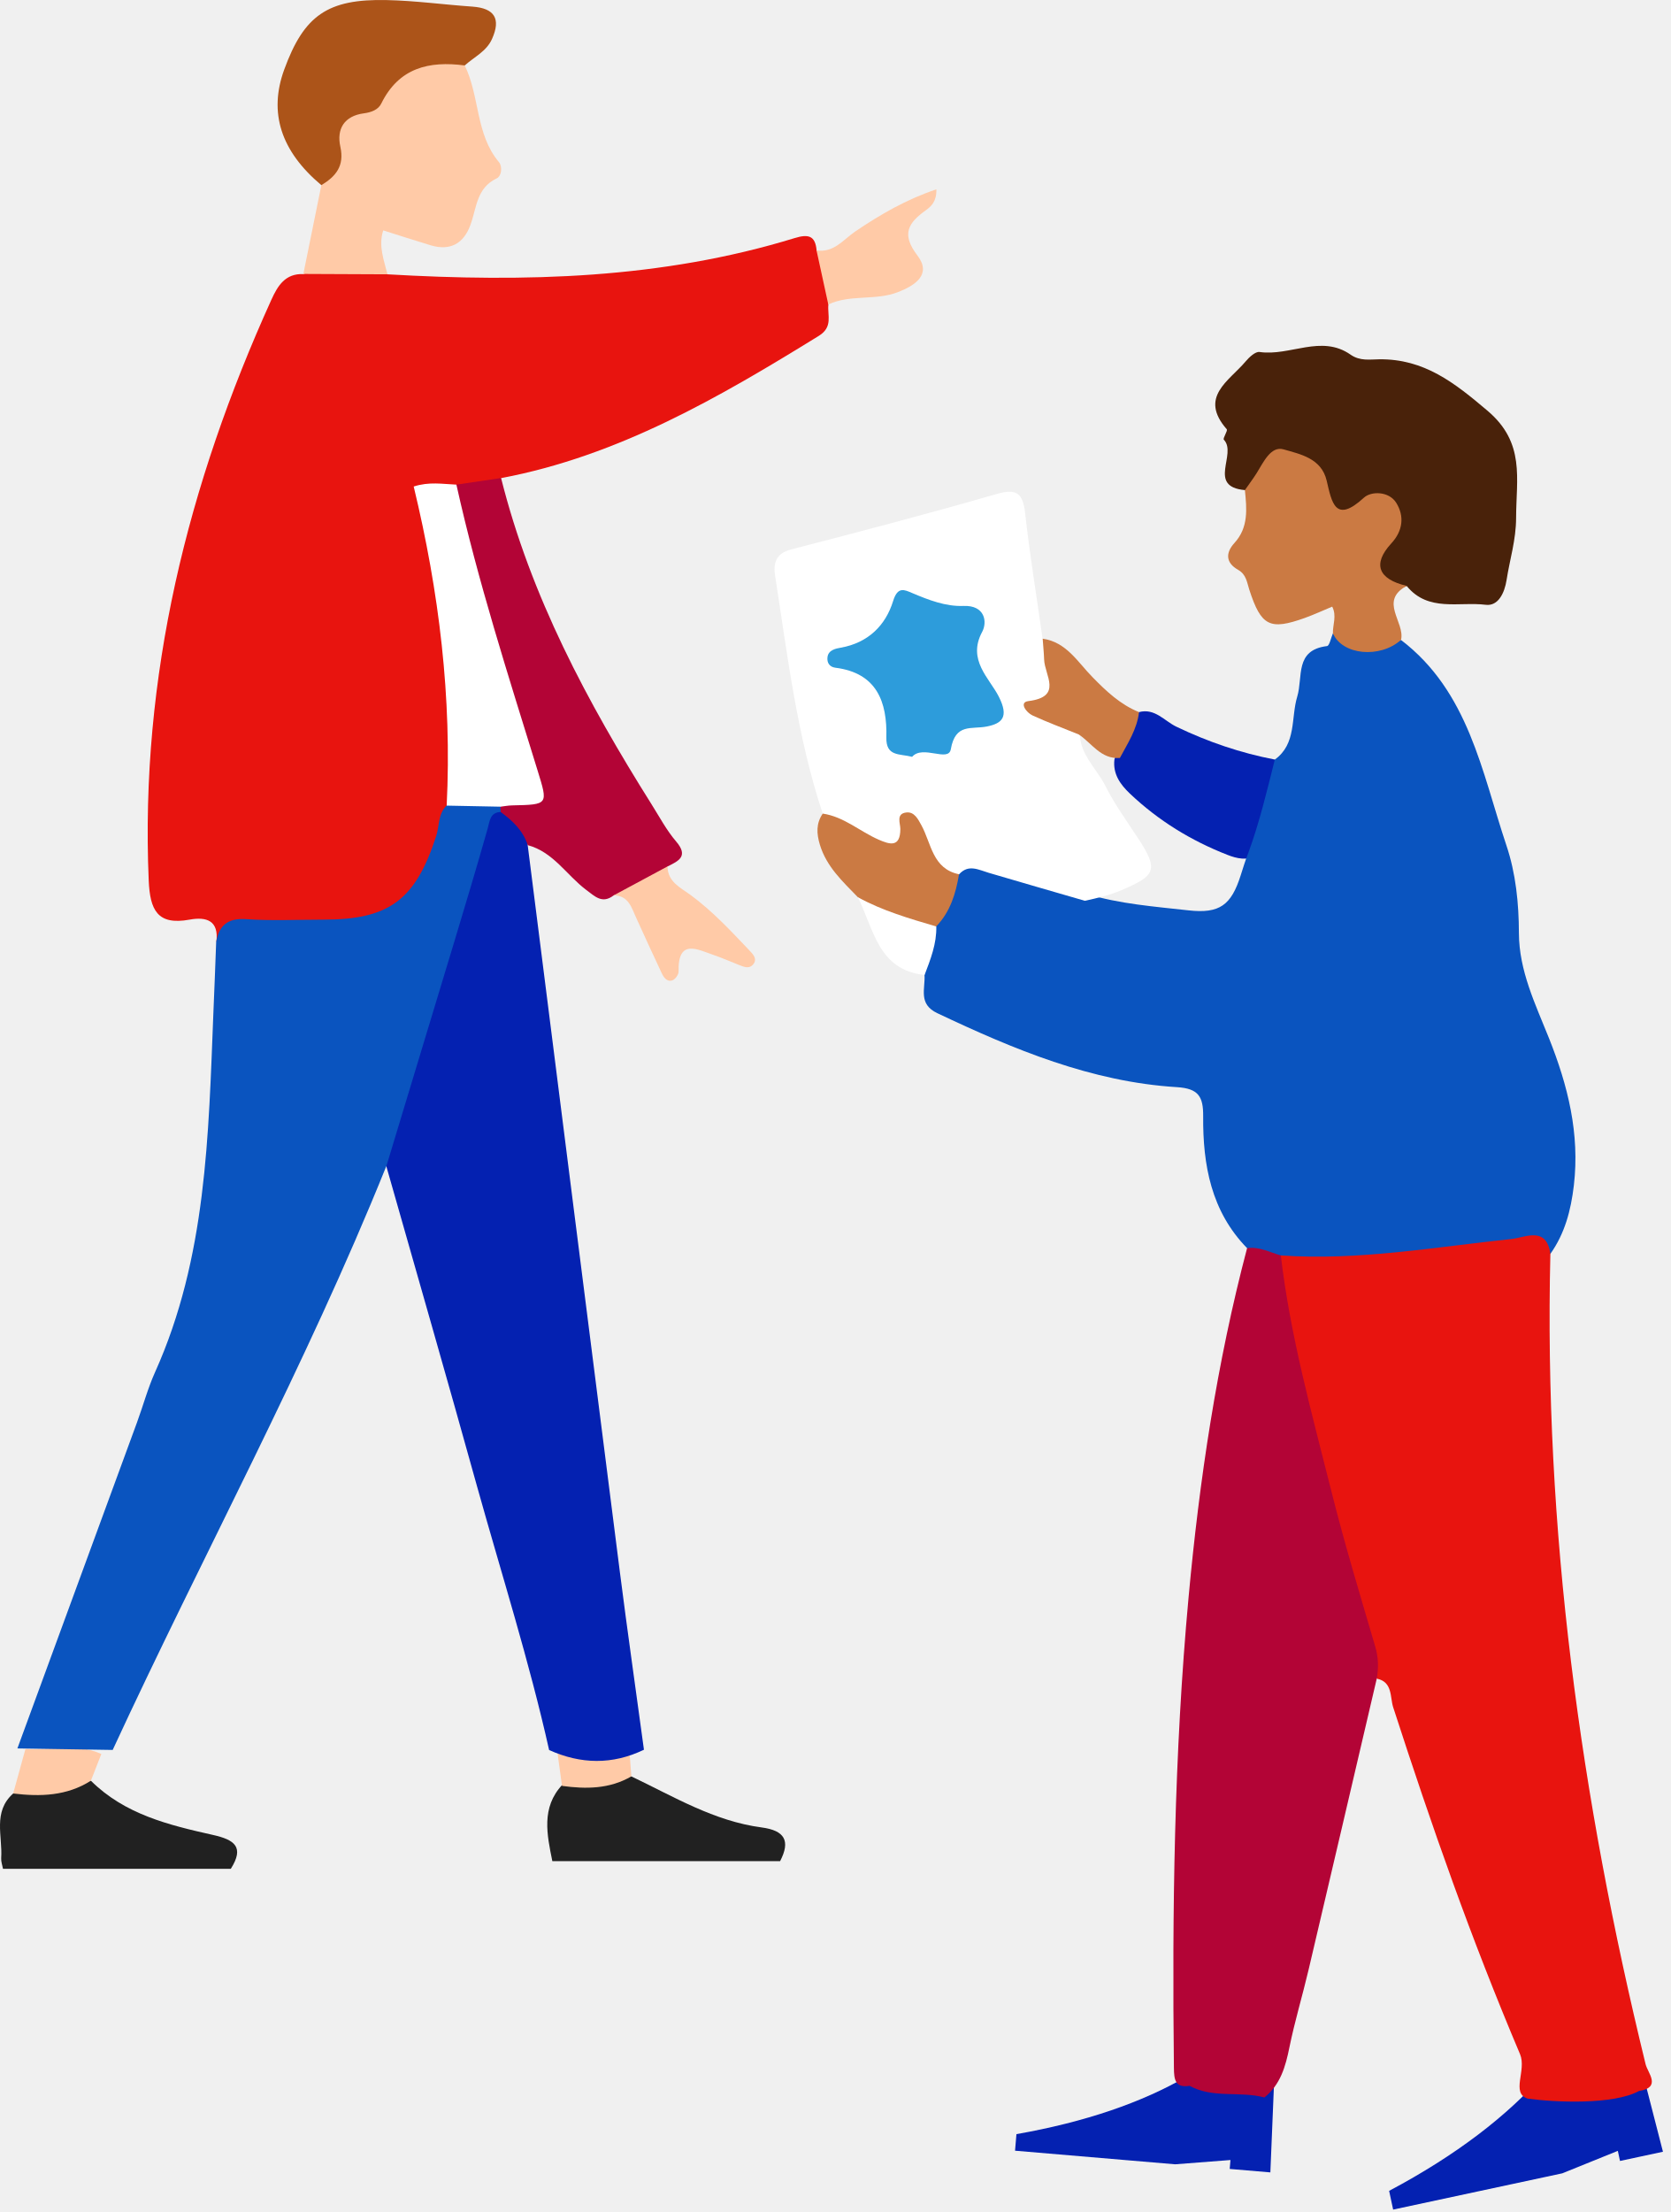
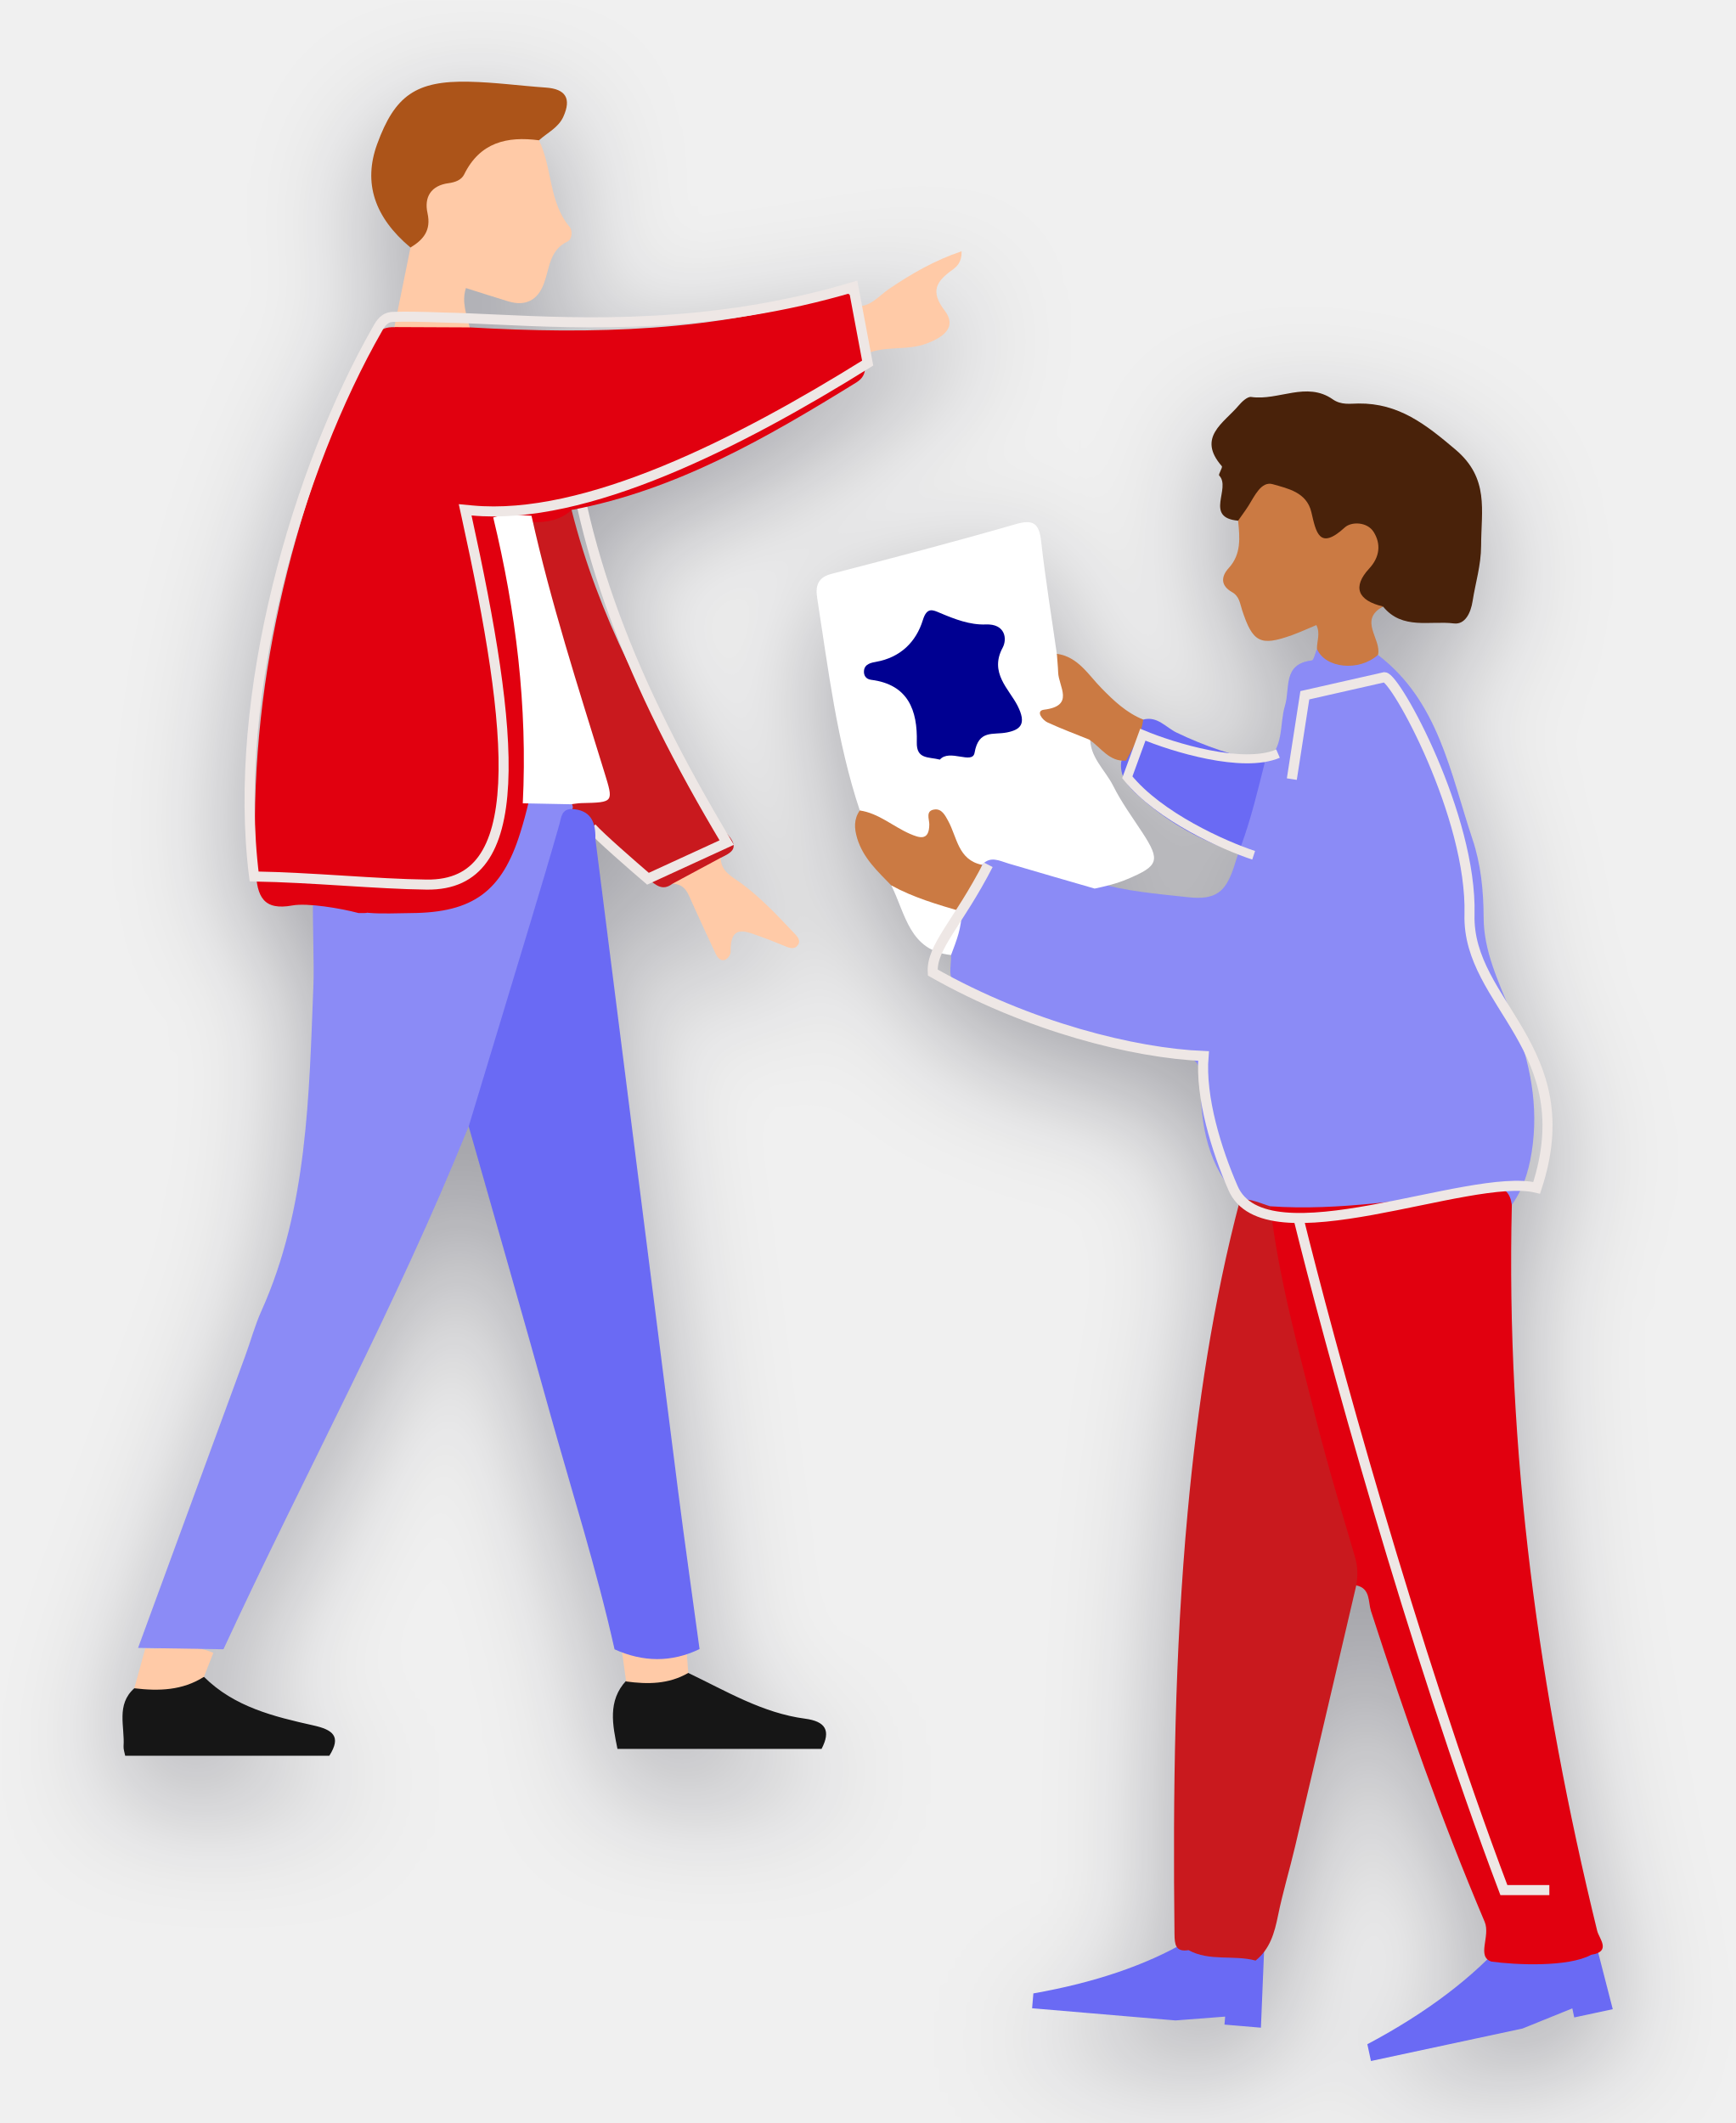
- <svg xmlns="http://www.w3.org/2000/svg" fill="none" height="274" viewBox="0 0 207 274" width="207">
-   <path d="m157.949 94.086c1.695 2.429-.527 4.425-.79 6.629-.217 1.798-.97 3.54-1.479 5.31-1.214.574-2.401.339-3.577-.123-4.52-1.76-8.587-4.255-12.118-7.607-1.186-1.13-2.118-2.42-1.911-4.209.65-2.147 1.337-4.274 3.041-5.875 1.977-.527 3.154 1.102 4.642 1.808 3.907 1.874 7.956 3.258 12.192 4.067z" fill="#0421b1" />
-   <path d="m69.673 221.079c-2.655 2.816-1.896 6.213-1.239 9.462h28.219c1.323-2.538.549-3.797-2.277-4.175-5.885-.774-10.915-3.825-16.152-6.326-2.916-.027.784-.701-1.96.568z" fill="#212121" />
-   <path d="m28.601 231.482c1.71-2.699.45-3.59-2.196-4.184-5.471-1.224-10.951-2.547-15.145-6.722-3.248.27-6.515.468-9.628 1.584-2.556 2.276-1.296 5.282-1.485 8.008-.027.432.144.882.225 1.323h28.219z" fill="#212121" />
-   <path d="m77.855 215.081c-2.07-.036-4.13-.063-6.2-.117-1.197-.027-2.349-.018-2.672 1.503.216 1.584.432 3.167.648 4.751 2.97.405 5.885.396 8.594-1.179-.126-1.655-.252-3.302-.378-4.958z" fill="#ffcaa7" />
-   <path d="m12.556 217.265c-3.059-1.395-6.272-.414-9.403-.621-.504 1.835-1.017 3.671-1.521 5.516 3.365.405 6.65.315 9.628-1.584.432-1.098.864-2.205 1.296-3.311z" fill="#ffcaa7" />
-   <path d="m157.396 269.094.452-10.93-10.859-.922c-5.502 3.188-12.524 5.612-21.053 7.113l-.174 2.052 19.83 1.684 6.861-.53-.094 1.105z" fill="#0421b1" />
-   <path d="m206.037 266.536-3.141-12.218-11.476 2.46c-4.607 5.284-11.031 10.211-19.309 14.602l.497 2.322 20.956-4.492 6.883-2.784.268 1.251z" fill="#0421b1" />
-   <path d="m48.008 33.98c17.041.989 33.961.574 50.456-4.491 1.695-.518 2.552-.301 2.712 1.535 1.6 1.987 2.062 4.228 1.459 6.704-.132 1.356.593 2.768-1.177 3.87-12.352 7.626-24.846 14.886-39.365 17.625-1.516 1.403-3.389 1.704-5.348 1.723-4.049.254-4.049.254-3.267 4.293 2.203 11.355 3.841 22.747 2.674 34.365-.33 1.431-.716 2.853-1.158 4.255-2.523 8.107-6.525 11.054-15.083 11.11-1.958.01-3.926.132-5.866-.028-2.636-.226-5.0.424-7.24 1.732.339-2.664-1.252-3.135-3.314-2.758-4.002.734-4.905-1.206-5.065-4.84-1.083-25.299 4.83-49.072 15.187-71.923.8-1.77 1.732-3.295 3.992-3.201 3.455-1.629 6.929-1.695 10.404.028z" fill="#e8140f" />
-   <path d="m157.949 94.086c2.712-1.949 1.977-5.169 2.778-7.805.734-2.429-.349-5.762 3.691-6.252.301-.038.489-1.026.725-1.572 2.673 1.732 5.564 1.233 8.445.819 8.379 6.393 9.999 16.317 13.049 25.431 1.168 3.464 1.545 7.174 1.554 10.884.019 4.67 2.043 8.793 3.719 12.993 2.344 5.875 3.841 11.825 3.088 18.256-.367 3.097-1.111 5.941-2.919 8.492-3.832-1.798-7.711-.452-11.505 0-7.165.866-14.302 1.573-21.523 1.008-1.638-.264-3.314-.433-4.548-1.742-4.444-4.557-5.479-10.3-5.432-16.326.019-2.429-.575-3.437-3.239-3.606-10.611-.65-20.224-4.68-29.696-9.161-2.41-1.139-1.478-3.032-1.591-4.745-.113-2.062.038-4.087.791-6.026 1.299-2.26 1.996-4.802 3.286-7.071 1.375-1.412 2.938-.885 4.435-.358 3.803 1.318 7.692 2.373 11.571 3.427 4.114 1.243 8.398 1.563 12.626 2.034 3.869.433 5.291-.659 6.458-4.312.302-.932.575-1.874.942-2.778 1.393-3.785 2.316-7.692 3.295-11.59z" fill="#0a54bf" />
-   <path d="m158.693 155.511c9.613.668 19.057-1.036 28.557-2.034 1.723-.179 4.349-1.647 4.839 1.846-.828 34.017 3.738 67.394 11.797 100.366.264 1.092 2.015 2.881-.819 3.323-3.182 1.742-10.47 1.403-13.793.942-2.109-.687-.104-3.503-.942-5.499-6.11-14.433-10.884-28.066-15.723-42.989-.395-1.224-.047-3.136-2.024-3.531-2.081-5.527-3.503-11.251-5.047-16.929-2.758-10.102-5.235-20.28-7.193-30.571-.33-1.647-1.007-3.371.348-4.924z" fill="#e8140f" />
-   <path d="m26.786 116.664c.377-2.109 1.488-2.957 3.738-2.806 3.182.217 6.393.057 9.585.057 8.144 0 11.383-2.477 13.934-10.357.405-1.252.217-2.74 1.29-3.776 2.005-1.327 4.114-1.139 6.261-.424.396.207.621.537.678.979-4.199 13.285-7.796 26.767-12.334 39.949-.508 1.468-.659 3.154-2.081 4.18-9.961 24.724-22.728 48.14-33.895 72.299-3.936-.066-7.871-.122-11.807-.188 4.943-13.464 9.886-26.918 14.819-40.382.763-2.071 1.337-4.227 2.241-6.233 6.374-14.179 6.619-29.337 7.221-44.449.132-2.947.235-5.903.348-8.85z" fill="#0a54bf" />
-   <path d="m47.867 144.467c2.834-9.368 5.677-18.727 8.502-28.095 1.375-4.566 2.749-9.133 4.048-13.727.273-.97.282-1.987 1.61-2.072 2.674.095 3.427 1.761 3.352 4.105 3.804 30.035 7.607 60.079 11.43 90.113.932 7.325 1.987 14.632 2.975 21.947-3.907 1.883-7.824 1.808-11.75.038-2.467-11.025-5.894-21.787-8.926-32.652-3.672-13.228-7.485-26.438-11.242-39.657z" fill="#0421b1" />
-   <path d="m158.693 155.511c1.168 9.999 3.87 19.668 6.308 29.385 1.61 6.412 3.531 12.739 5.395 19.085.396 1.346.415 2.626.179 3.963-2.815 12.014-5.611 24.037-8.445 36.051-.753 3.211-1.714 6.374-2.373 9.604-.48 2.391-1.111 4.623-3.097 6.214-3.042-.819-6.356.15-9.274-1.441-1.808.292-1.921-.81-1.94-2.203-.226-19.461.028-38.913 1.817-58.318 1.347-14.593 3.503-29.055 7.25-43.244 1.506-.216 2.806.518 4.18.904z" fill="#b30436" />
-   <path d="m134.411 111.58c-3.973-1.149-7.946-2.298-11.91-3.465-1.252-.367-2.514-1.111-3.672.188-4.218.631-3.973-3.512-5.715-5.517-3.295 3.145-5.216 2.787-11.176-1.996-3.182-9.557-4.35-19.518-5.894-29.404-.245-1.554.019-2.825 1.968-3.324 8.502-2.203 17.004-4.425 25.44-6.864 2.504-.725 3.276-.122 3.559 2.363.584 5.207 1.431 10.376 2.165 15.563 1.356 2.147 2.279 4.736 1.055 6.864-1.384 2.42-.028 2.627 1.497 3.192.791.292 1.648.48 2.062 1.356-.141 2.825 2.043 4.585 3.173 6.826 1.148 2.297 2.674 4.378 4.077 6.524 2.485 3.823 2.212 4.567-2.091 6.375-1.478.63-2.994.988-4.538 1.318z" fill="#fff" />
-   <path d="m154.24 60.709c-4.727-.424-.923-4.482-2.608-6.242-.16-.17.518-1.111.358-1.299-3.484-3.992.282-5.96 2.316-8.37.452-.537 1.233-1.28 1.76-1.196 3.766.546 7.645-2.213 11.27.33 1.168.819 2.42.584 3.54.574 5.584-.066 9.34 2.909 13.427 6.374 4.698 3.983 3.549 8.389 3.54 13.275-.01 2.749-.782 5.122-1.177 7.673-.254 1.638-1.045 3.276-2.58 3.088-3.314-.414-7.137.932-9.792-2.326-1.44.612-2.674.395-3.465-1.036-.743-1.356-1.129-2.759.01-4.133.31-.377.64-.753.904-1.167.63-1.008.96-2.1.122-3.079-.876-1.017-2.062-.829-3.013-.132-2.664 1.93-3.954.546-5.018-1.855-2.232-4.99-4.388-5.357-7.787-1.412-.489.518-.885 1.224-1.807.932z" fill="#49220a" />
-   <path d="m65.388 104.688c-.584-1.808-1.883-3.032-3.352-4.105-.009-.217-.019-.443-.028-.659 4.237-2.034 4.199-2.015 2.759-6.807-2.834-9.443-5.847-18.83-8.107-28.434-.358-1.525-1.073-3.079-.113-4.651 1.845-.273 3.691-.546 5.536-.819 3.672 14.659 10.686 27.756 18.651 40.429.979 1.554 1.855 3.211 3.032 4.585 1.591 1.855.292 2.43-1.073 3.107-1.61 2.345-4.162 2.929-6.675 3.588-1.412 1.073-2.307.113-3.408-.706-2.42-1.827-4.058-4.68-7.221-5.527z" fill="#b30436" />
-   <path d="m48.008 33.98c-3.474-.019-6.948-.028-10.423-.047.744-3.663 1.488-7.335 2.231-10.997.65-1.93 1.761-3.719 1.525-5.913-.104-.989.32-2.128 1.177-2.552 3.107-1.554 5.131-4.416 7.871-6.327 2.147-1.497 4.783-1.601 7.193-.028 1.874 3.823 1.318 8.493 4.237 11.967.433.518.358 1.714-.282 2.015-2.514 1.186-2.476 3.672-3.258 5.781-.847 2.307-2.505 3.229-4.924 2.505-1.949-.584-3.889-1.224-5.875-1.845-.621 1.94.094 3.681.527 5.442z" fill="#ffcaa7" />
-   <path d="m154.24 60.709c.48-.697.998-1.375 1.45-2.09.847-1.356 1.76-3.408 3.342-2.956 2.043.593 4.689 1.092 5.339 3.87.64 2.721 1.064 5.376 4.623 2.109.894-.819 3.088-.81 3.992.631 1.035 1.657.847 3.474-.622 5.056-2.335 2.533-1.619 4.416 1.921 5.244-3.474 1.883-.188 4.482-.697 6.685-2.608 2.344-7.297 1.893-8.445-.819-.019-1.073.499-2.166-.085-3.295-1.13.471-2.231.979-3.371 1.393-4.378 1.572-5.432 1.017-6.901-3.493-.292-.904-.367-1.883-1.384-2.457-1.516-.857-1.601-2.071-.461-3.324 1.77-1.93 1.534-4.237 1.299-6.553z" fill="#cb7a43" />
-   <path d="m57.583 8.107c-4.425-.584-8.163.282-10.347 4.726-.377.763-1.233 1.083-2.147 1.205-2.438.32-3.408 1.93-2.919 4.143.527 2.382-.565 3.672-2.354 4.755-5.018-4.209-6.553-8.973-4.604-14.311 2.448-6.713 5.367-8.784 12.711-8.615 3.54.075 7.071.565 10.611.81 2.74.198 3.55 1.497 2.429 4.001-.687 1.554-2.222 2.231-3.38 3.286z" fill="#ac5419" />
-   <path d="m101.938 100.78c2.636.386 4.595 2.213 6.93 3.23 1.327.574 2.674 1.036 2.683-1.318 0-.725-.574-1.912.763-2.053.969-.103 1.44.838 1.845 1.582 1.243 2.269 1.365 5.395 4.661 6.073-.396 2.391-1.083 4.66-2.825 6.459-3.907.583-7.024-.961-9.716-3.625-1.874-1.94-3.87-3.757-4.699-6.497-.414-1.384-.48-2.627.358-3.851z" fill="#cb7a43" />
-   <path d="m102.626 37.717c-.49-2.231-.97-4.463-1.46-6.704 2.138.339 3.333-1.346 4.802-2.344 3.116-2.109 6.318-3.964 10.046-5.216.047 1.506-.659 2.128-1.299 2.589-2.194 1.572-3.079 2.947-1.045 5.612 1.779 2.325-.245 3.691-2.411 4.529-2.787 1.092-5.894.245-8.633 1.535z" fill="#ffcaa7" />
-   <path d="m76.028 110.911c2.222-1.196 4.444-2.391 6.675-3.587.028 1.93 1.619 2.627 2.862 3.54 2.683 1.977 4.943 4.397 7.221 6.798.461.489 1.168 1.13.461 1.874-.471.499-1.139.216-1.714-.019-1.026-.405-2.034-.848-3.069-1.205-2.081-.716-4.482-2.081-4.388 2.033.009.377-.424.979-.781 1.092-.687.226-1.083-.395-1.337-.951-1.045-2.212-2.062-4.444-3.079-6.675-.621-1.29-.932-2.881-2.853-2.9z" fill="#ffcaa7" />
-   <path d="m141.124 88.211c-.245 2.118-1.403 3.86-2.372 5.677-2.354.179-3.465-1.827-5.094-2.909-1.921-.781-3.86-1.497-5.743-2.363-.744-.339-1.704-1.619-.509-1.77 4.322-.537 2.015-3.201 1.959-5.16-.029-.857-.123-1.714-.179-2.57 2.956.414 4.35 2.919 6.176 4.764 1.723 1.761 3.455 3.399 5.762 4.331z" fill="#cb7a43" />
-   <path d="m106.288 111.137c3.06 1.686 6.393 2.646 9.717 3.625.056 2.137-.716 4.067-1.45 6.007-5.781-.603-6.308-5.743-8.267-9.632z" fill="#fff" />
-   <path d="m56.547 60.032c2.665 11.995 6.44 23.679 10.056 35.401 1.309 4.246 1.365 4.228-3.135 4.331-.49.009-.97.103-1.459.16-2.222-.047-4.444-.085-6.666-.132.668-13.37-.942-26.513-4.086-39.525 1.883-.621 3.587-.311 5.291-.235z" fill="#fff" />
-   <path d="m113.01 93.747c-1.591-.405-3.248-.019-3.191-2.401.113-4.397-1.177-7.984-6.308-8.634-.754-.094-1.064-.64-.989-1.29.094-.923 1.073-1.092 1.657-1.196 3.38-.603 5.546-2.749 6.478-5.781.565-1.836 1.393-1.393 2.353-.989 2.044.866 4.153 1.685 6.346 1.601 2.702-.113 2.985 1.996 2.335 3.211-1.883 3.484.895 5.724 2.062 8.031 1.271 2.514.415 3.314-1.478 3.691-1.939.386-3.898-.443-4.472 2.825-.301 1.648-3.474-.593-4.793.932z" fill="#2d9cdb" />
+ <svg xmlns="http://www.w3.org/2000/svg" width="255" height="312" fill="none">
+   <g filter="url(#a)">
+     <path d="M185.87 111.995c1.8 2.582-.561 4.703-.841 7.045-.23 1.911-1.031 3.763-1.572 5.644-1.29.61-2.55.36-3.801-.131-4.804-1.87-9.127-4.522-12.879-8.085-1.261-1.2-2.251-2.571-2.031-4.473.69-2.281 1.421-4.543 3.232-6.244 2.101-.56 3.352 1.171 4.933 1.922 4.152 1.991 8.456 3.462 12.959 4.322Z" fill="#6A6AF4" />
+     <path d="M92.048 246.961c-2.821 2.993-2.015 6.605-1.317 10.057h29.991c1.406-2.697.584-4.036-2.419-4.438-6.255-.822-11.601-4.065-17.167-6.723-3.099-.029.833-.745-2.084.604l-7.004.5ZM48.397 258.02c1.817-2.869.478-3.816-2.334-4.447-5.815-1.301-11.639-2.707-16.095-7.144-3.453.287-6.925.497-10.234 1.683-2.716 2.42-1.377 5.614-1.578 8.512-.028.459.153.936.24 1.405h29.991l.01-.009Z" fill="#161616" />
+     <path d="M100.742 240.587c-2.2-.038-4.39-.067-6.59-.124-1.271-.029-2.495-.019-2.84 1.597l.69 5.05c3.155.43 6.254.421 9.132-1.252l-.401-5.271h.009ZM31.345 242.91c-3.252-1.483-6.666-.44-9.994-.66-.536 1.95-1.081 3.901-1.617 5.862 3.577.431 7.068.335 10.233-1.683.46-1.167.919-2.344 1.378-3.519Z" fill="#FFCAA7" />
+     <path d="m185.281 297.993.48-11.617-11.541-.98c-5.847 3.39-13.31 5.965-22.375 7.56l-.185 2.181 21.076 1.79 7.291-.563-.1 1.174 5.354.455ZM236.98 295.274l-3.339-12.985-12.196 2.615c-4.897 5.616-11.724 10.853-20.523 15.519l.529 2.467 22.271-4.774 7.316-2.959.285 1.33 5.657-1.213Z" fill="#6A6AF4" />
+     <path d="M87.497 123.262c-.62-1.921-2.001-3.222-3.563-4.363l-.03-.7c4.504-2.162 4.463-2.142 2.932-7.235-3.012-10.036-6.214-20.013-8.615-30.22-.38-1.62-1.14-3.272-.12-4.943l5.884-.87c3.902 15.58 11.357 29.499 19.822 42.968 1.041 1.651 1.972 3.412 3.223 4.873 1.691 1.971.31 2.582-1.141 3.302-1.711 2.492-4.423 3.112-7.095 3.813-1.5 1.14-2.451.12-3.622-.751-2.572-1.941-4.313-4.974-7.675-5.874Z" fill="#C9191E" />
+     <path d="M68.007 80.558c.37-4.92 5.415-19.126 7.727-26.768l7.295 4.074c1.761 22.463 9.739 42.537 23.757 65.962l-11.572 5.316c-2.274-1.945-7.112-6.168-8.275-7.496" stroke="#EEE7E5" stroke-width="1.477" />
+     <path d="M46.007 131.825c.738 0 2.04 1.023 4.432 1.184 3.382.23 6.794.06 10.186.06 8.656 0 12.098-2.632 14.81-11.007.43-1.331.23-2.912 1.37-4.013 2.132-1.411 4.374-1.211 6.655-.45.42.22.66.57.72 1.041-4.462 14.119-8.285 28.448-13.108 42.457-.54 1.561-.7 3.352-2.211 4.443-10.587 26.277-24.156 51.163-36.024 76.839-4.183-.07-8.365-.129-12.548-.199 5.253-14.31 10.507-28.609 15.75-42.918.81-2.201 1.421-4.493 2.382-6.625 6.774-15.069 6.99-31.69 7.63-47.751.14-3.132-.164-9.929-.044-13.061Z" fill="#8B8BF6" />
+     <path d="M69.024 48.112c18.112 1.051 36.094.61 53.625-4.773 1.802-.55 2.713-.32 2.883 1.631 1.7 2.112 2.191 4.493 1.55 7.125-.14 1.44.63 2.942-1.251 4.113-13.128 8.105-26.407 15.82-41.837 18.732-1.61 1.49-3.602 1.811-5.683 1.831-4.303.27-4.303.27-3.473 4.563 2.342 12.068 4.083 24.176 2.842 36.524a59.178 59.178 0 0 1-1.23 4.522c-2.682 8.616-6.935 11.749-16.031 11.808-2.081.011-4.173.14-6.234-.03-2.802-.24 1.771.058-1.486.03-2.649-.711-7.54-1.521-9.731-1.12-4.253.78-5.214-1.281-5.384-5.144-1.15-26.887 5.133-52.154 16.14-76.44.851-1.88 1.842-3.502 4.243-3.402 3.673-1.73 7.365-1.8 11.057.03Z" fill="#E1000F" />
+     <path d="M185.865 111.997c2.883-2.072 2.102-5.494 2.953-8.296.78-2.582-.371-6.124 3.923-6.644.32-.04.519-1.09.77-1.671 2.841 1.84 5.914 1.31 8.976.87 8.905 6.795 10.627 17.342 13.868 27.028 1.241 3.682 1.642 7.625 1.652 11.568.02 4.963 2.171 9.345 3.952 13.809 2.491 6.244 4.082 12.567 3.282 19.402-.39 3.292-1.181 6.314-3.102 9.026-4.073-1.911-8.195-.481-12.228 0-7.615.92-15.2 1.671-22.874 1.071-1.741-.281-3.522-.46-4.834-1.851-4.723-4.844-5.823-10.947-5.773-17.352.02-2.581-.611-3.653-3.443-3.832-11.277-.691-21.494-4.974-31.56-9.737-2.562-1.21-1.571-3.222-1.691-5.043-.12-2.191.04-4.343.84-6.404 1.381-2.402 2.122-5.104 3.493-7.515 1.461-1.501 3.122-.941 4.713-.381 4.042 1.401 8.175 2.522 12.298 3.643 4.372 1.321 8.925 1.661 13.419 2.161 4.112.461 5.623-.7 6.863-4.582.321-.991.611-1.992 1.002-2.953 1.48-4.023 2.461-8.175 3.501-12.317Z" fill="#8B8BF6" />
+     <path d="M186.659 177.278c10.217.71 20.254-1.101 30.351-2.162 1.831-.19 4.622-1.75 5.143 1.962-.88 36.154 3.973 71.627 12.538 106.669.28 1.161 2.141 3.062-.871 3.532-3.382 1.852-11.127 1.491-14.659 1.001-2.241-.73-.11-3.723-1.001-5.844-6.494-15.339-11.568-29.829-16.711-45.689-.419-1.301-.049-3.333-2.151-3.753-2.211-5.874-3.723-11.957-5.364-17.992-2.931-10.736-5.563-21.553-7.644-32.491-.351-1.75-1.071-3.582.369-5.233Z" fill="#E1000F" />
+     <path d="M68.871 165.539c3.012-9.956 6.034-19.903 9.036-29.859 1.461-4.853 2.922-9.707 4.303-14.589.29-1.031.3-2.112 1.71-2.202 2.843.1 3.643 1.871 3.563 4.362 4.043 31.922 8.085 63.853 12.148 95.773.991 7.785 2.111 15.55 3.162 23.325-4.153 2.001-8.315 1.922-12.488.04-2.622-11.717-6.264-23.155-9.486-34.702-3.903-14.06-7.955-28.099-11.948-42.148Z" fill="#6A6AF4" />
+     <path d="M186.661 177.277c1.241 10.627 4.113 20.904 6.704 31.23 1.711 6.815 3.753 13.539 5.734 20.284.421 1.43.441 2.791.19 4.212-2.992 12.768-5.963 25.546-8.975 38.315-.801 3.412-1.822 6.774-2.522 10.207-.511 2.541-1.181 4.913-3.292 6.604-3.233-.87-6.755.159-9.856-1.531-1.922.31-2.042-.86-2.062-2.342-.24-20.683.03-41.357 1.931-61.98 1.432-15.51 3.723-30.88 7.705-45.96 1.601-.23 2.982.55 4.443.961Z" fill="#C9191E" />
+     <path d="M160.853 130.587c-4.222-1.221-8.445-2.442-12.657-3.683-1.331-.39-2.672-1.18-3.903.2-4.483.671-4.223-3.732-6.074-5.863-3.502 3.341-5.544 2.962-11.878-2.122-3.382-10.156-4.623-20.743-6.264-31.25-.26-1.651.02-3.002 2.092-3.532 9.035-2.342 18.071-4.704 27.037-7.295 2.661-.77 3.483-.13 3.783 2.511.62 5.534 1.521 11.028 2.302 16.541 1.44 2.282 2.421 5.033 1.12 7.295-1.471 2.572-.03 2.792 1.591 3.392.841.31 1.751.51 2.191 1.441-.149 3.002 2.172 4.873 3.373 7.255 1.221 2.441 2.842 4.653 4.333 6.934 2.641 4.063 2.351 4.854-2.223 6.774-1.57.671-3.182 1.051-4.823 1.402Z" fill="#fff" />
+     <path d="M181.925 76.521c-5.024-.45-.981-4.763-2.772-6.634-.17-.18.551-1.181.381-1.381-3.703-4.243.3-6.334 2.461-8.896.481-.57 1.311-1.36 1.871-1.27 4.002.58 8.125-2.352 11.978.35 1.241.87 2.572.62 3.762.61 5.935-.07 9.926 3.092 14.27 6.774 4.993 4.233 3.772 8.916 3.762 14.11-.01 2.921-.831 5.443-1.25 8.155-.27 1.74-1.111 3.482-2.742 3.282-3.523-.44-7.586.99-10.407-2.472-1.531.65-2.842.42-3.683-1.1-.79-1.441-1.2-2.932.011-4.393.329-.4.68-.8.96-1.241.67-1.07 1.021-2.232.13-3.272-.931-1.081-2.191-.88-3.202-.14-2.831 2.051-4.203.58-5.333-1.972-2.373-5.303-4.664-5.693-8.276-1.5-.52.55-.941 1.3-1.921.99Z" fill="#49220A" />
+     <path d="M69.022 48.116c-3.692-.02-7.384-.03-11.077-.05l2.372-11.688c.69-2.051 1.871-3.953 1.62-6.284-.11-1.05.341-2.262 1.252-2.712 3.302-1.65 5.453-4.693 8.365-6.724 2.282-1.591 5.083-1.701 7.645-.03 1.991 4.062 1.401 9.026 4.503 12.718.46.55.38 1.821-.3 2.141-2.672 1.261-2.632 3.903-3.462 6.144-.9 2.452-2.662 3.433-5.234 2.662-2.071-.62-4.133-1.3-6.244-1.961-.66 2.061.1 3.913.56 5.784Z" fill="#FFCAA7" />
+     <path d="M181.928 76.522c.51-.74 1.061-1.46 1.541-2.221.9-1.441 1.871-3.623 3.552-3.142 2.171.63 4.984 1.16 5.674 4.112.681 2.892 1.13 5.714 4.913 2.242.951-.87 3.283-.86 4.242.67 1.101 1.761.902 3.693-.66 5.374-2.481 2.691-1.72 4.693 2.042 5.573-3.692 2.002-.201 4.763-.741 7.105-2.771 2.492-7.755 2.011-8.975-.87-.02-1.141.53-2.302-.09-3.503-1.201.5-2.373 1.04-3.583 1.481-4.653 1.671-5.773 1.08-7.335-3.712-.31-.961-.39-2.002-1.47-2.612-1.612-.91-1.702-2.202-.491-3.532 1.882-2.052 1.631-4.503 1.381-6.965Z" fill="#CB7A43" />
+     <path d="M79.2 20.616c-4.704-.62-8.676.3-10.998 5.023-.4.81-1.31 1.15-2.281 1.28-2.592.34-3.623 2.052-3.102 4.404.56 2.531-.6 3.902-2.502 5.053-5.333-4.473-6.965-9.536-4.893-15.21 2.602-7.135 5.703-9.336 13.509-9.156 3.762.08 7.514.6 11.277.86 2.912.21 3.772 1.592 2.582 4.253-.73 1.651-2.362 2.372-3.593 3.493Z" fill="#AC5419" />
+     <path d="M126.337 119.108c2.801.411 4.883 2.352 7.365 3.433 1.41.61 2.842 1.101 2.851-1.401 0-.77-.61-2.032.811-2.182 1.03-.109 1.531.891 1.961 1.682 1.321 2.411 1.451 5.734 4.954 6.454-.421 2.541-1.151 4.953-3.002 6.865-4.153.619-7.466-1.022-10.327-3.853-1.991-2.062-4.113-3.993-4.994-6.905-.44-1.471-.51-2.792.381-4.093Z" fill="#CB7A43" />
+     <path d="M127.071 52.086c-.521-2.372-1.031-4.743-1.551-7.125 2.272.36 3.542-1.431 5.103-2.492 3.312-2.241 6.715-4.212 10.677-5.543.05 1.6-.7 2.261-1.381 2.752-2.331 1.67-3.272 3.132-1.11 5.963 1.891 2.472-.261 3.923-2.563 4.814-2.962 1.16-6.264.26-9.175 1.63ZM98.805 129.877c2.361-1.271 4.723-2.541 7.094-3.813.03 2.052 1.721 2.792 3.042 3.763 2.852 2.101 5.254 4.673 7.675 7.225.491.519 1.241 1.201.491 1.991-.501.531-1.211.23-1.822-.02-1.09-.43-2.161-.901-3.262-1.28-2.211-.761-4.763-2.212-4.663 2.16.01.401-.45 1.041-.83 1.161-.731.24-1.151-.42-1.421-1.011a556.96 556.96 0 0 1-3.272-7.094c-.661-1.371-.991-3.062-3.032-3.082Z" fill="#FFCAA7" />
+     <path d="M167.984 105.751c-.259 2.252-1.491 4.103-2.521 6.034-2.501.19-3.682-1.941-5.413-3.092-2.042-.83-4.103-1.591-6.104-2.512-.791-.36-1.811-1.721-.541-1.881 4.593-.57 2.141-3.402 2.082-5.483-.031-.91-.131-1.821-.19-2.732 3.141.44 4.623 3.102 6.564 5.063 1.831 1.872 3.673 3.613 6.123 4.603Z" fill="#CB7A43" />
+     <path d="M130.965 130.116c3.252 1.792 6.794 2.812 10.327 3.853.06 2.271-.761 4.322-1.541 6.384-6.144-.641-6.704-6.104-8.786-10.237ZM78.1 75.799c2.832 12.748 6.845 25.166 10.687 37.624 1.391 4.513 1.451 4.493-3.332 4.603-.52.01-1.03.11-1.551.17-2.361-.05-4.723-.09-7.085-.14.71-14.209-1-28.178-4.342-42.007 2-.66 3.812-.33 5.623-.25Z" fill="#fff" />
+     <path d="M138.107 111.634c-1.69-.43-3.452-.02-3.391-2.552.12-4.673-1.251-8.485-6.704-9.175-.801-.1-1.131-.681-1.051-1.371.1-.981 1.14-1.161 1.761-1.271 3.592-.64 5.894-2.922 6.885-6.144.6-1.951 1.48-1.481 2.5-1.05 2.173.92 4.414 1.79 6.745 1.7 2.872-.12 3.172 2.122 2.482 3.412-2.002 3.703.951 6.084 2.191 8.536 1.351 2.672.441 3.522-1.571 3.923-2.06.41-4.142-.471-4.753 3.001-.319 1.752-3.692-.63-5.094.991Z" fill="#000091" />
+     <path d="M145.204 127.085c-4.412 8.588-8.399 12.1-8.141 15.843 14.129 8.005 29.641 11.848 39.789 12.266-.521 6.087 1.95 13.945 4.315 19.368 4.724 11.094 34.78-2.402 44.636 0 6.761-20.474-10.223-26.97-9.871-40.159.385-14.432-10.825-34.831-12.497-34.88l-11.701 2.654-1.911 12.323" stroke="#EEE7E5" stroke-width="1.477" />
+     <path d="M184.214 125.692c-4.234-1.39-13.875-5.628-18.565-11.465l2.28-6.253c4.451 1.853 14.657 5.002 19.868 2.779" stroke="#EEE7E5" stroke-width="1.327" />
+     <path d="M190.751 178.846c4.455 18.097 16.738 63.219 30.231 98.926h6.682M65.141 46.666h.014c2.24.043 4.719.157 7.414.281 13.297.612 31.856 1.467 52.831-4.769l2.098 11.184c-9.491 5.916-19.808 11.688-29.833 15.807-10.19 4.188-20.003 6.634-28.308 5.85l-1.007-.095.217.989c3.472 15.828 5.857 29.536 5.373 39.242-.243 4.856-1.2 8.6-3.002 11.102-1.765 2.452-4.402 3.796-8.259 3.745-3.722-.049-7.79-.302-12.028-.566l-.471-.029c-4.193-.26-8.54-.524-12.841-.6-3.344-26.596 6.369-59.948 18.173-80.546.428-.746.98-1.71 2.37-1.691h.019l.02-.001c1.507-.06 3.99-.027 7.22.097Z" stroke="#EEE7E5" stroke-width="1.477" />
+   </g>
+   <defs>
+     <filter id="a" x=".282" y=".188" width="255.436" height="326.644" filterUnits="userSpaceOnUse" color-interpolation-filters="sRGB">
+       <feFlood flood-opacity="0" result="BackgroundImageFix" />
+       <feColorMatrix in="SourceAlpha" values="0 0 0 0 0 0 0 0 0 0 0 0 0 0 0 0 0 0 127 0" result="hardAlpha" />
+       <feOffset dy="5.906" />
+       <feGaussianBlur stdDeviation="8.859" />
+       <feColorMatrix values="0 0 0 0 0 0 0 0 0 0 0 0 0 0 0.071 0 0 0 0.32 0" />
+       <feBlend in2="BackgroundImageFix" result="effect1_dropShadow_31702_290972" />
+       <feBlend in="SourceGraphic" in2="effect1_dropShadow_31702_290972" result="shape" />
+     </filter>
+   </defs>
</svg>
